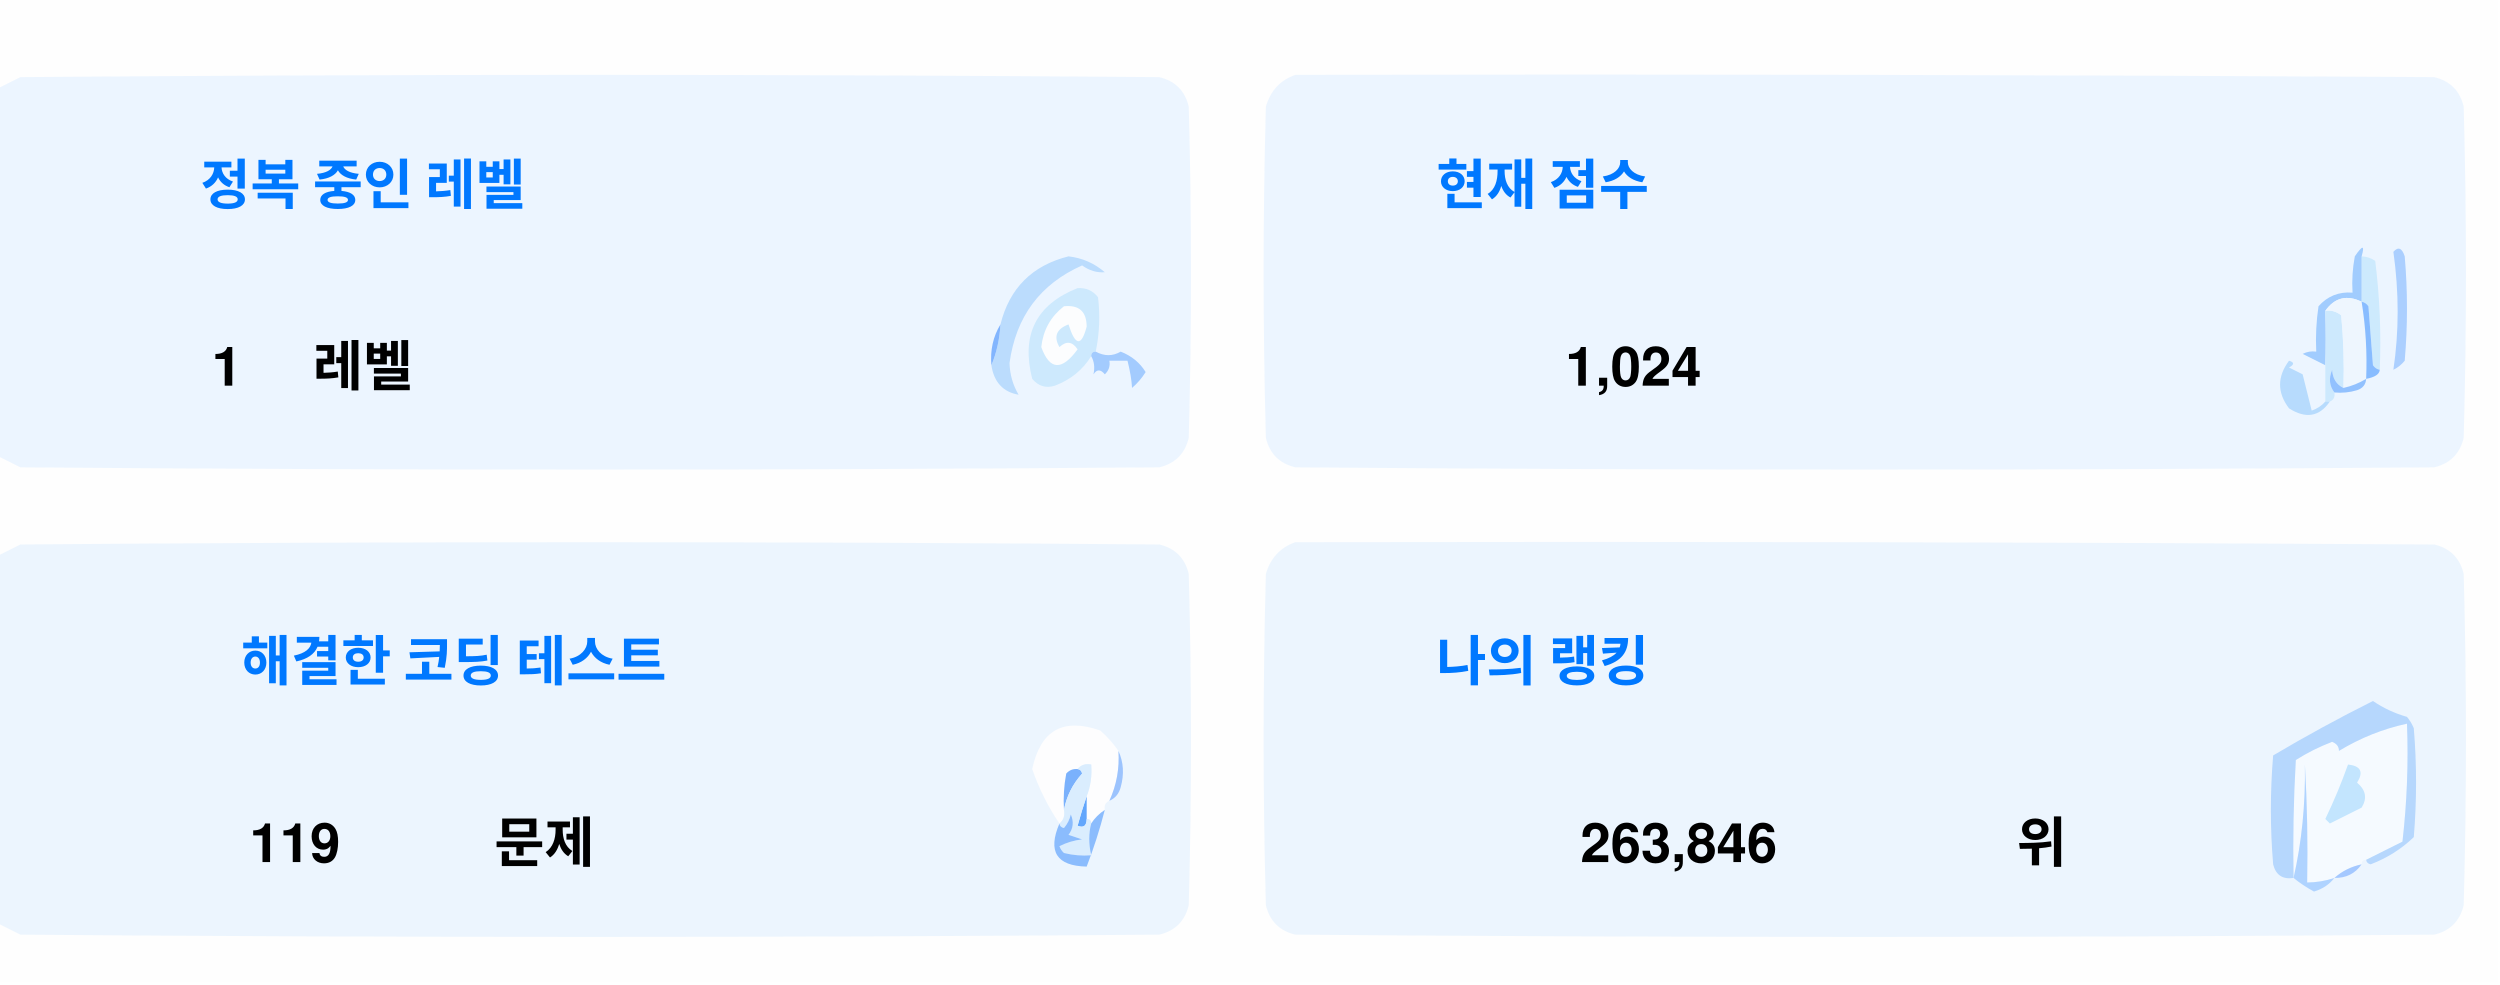
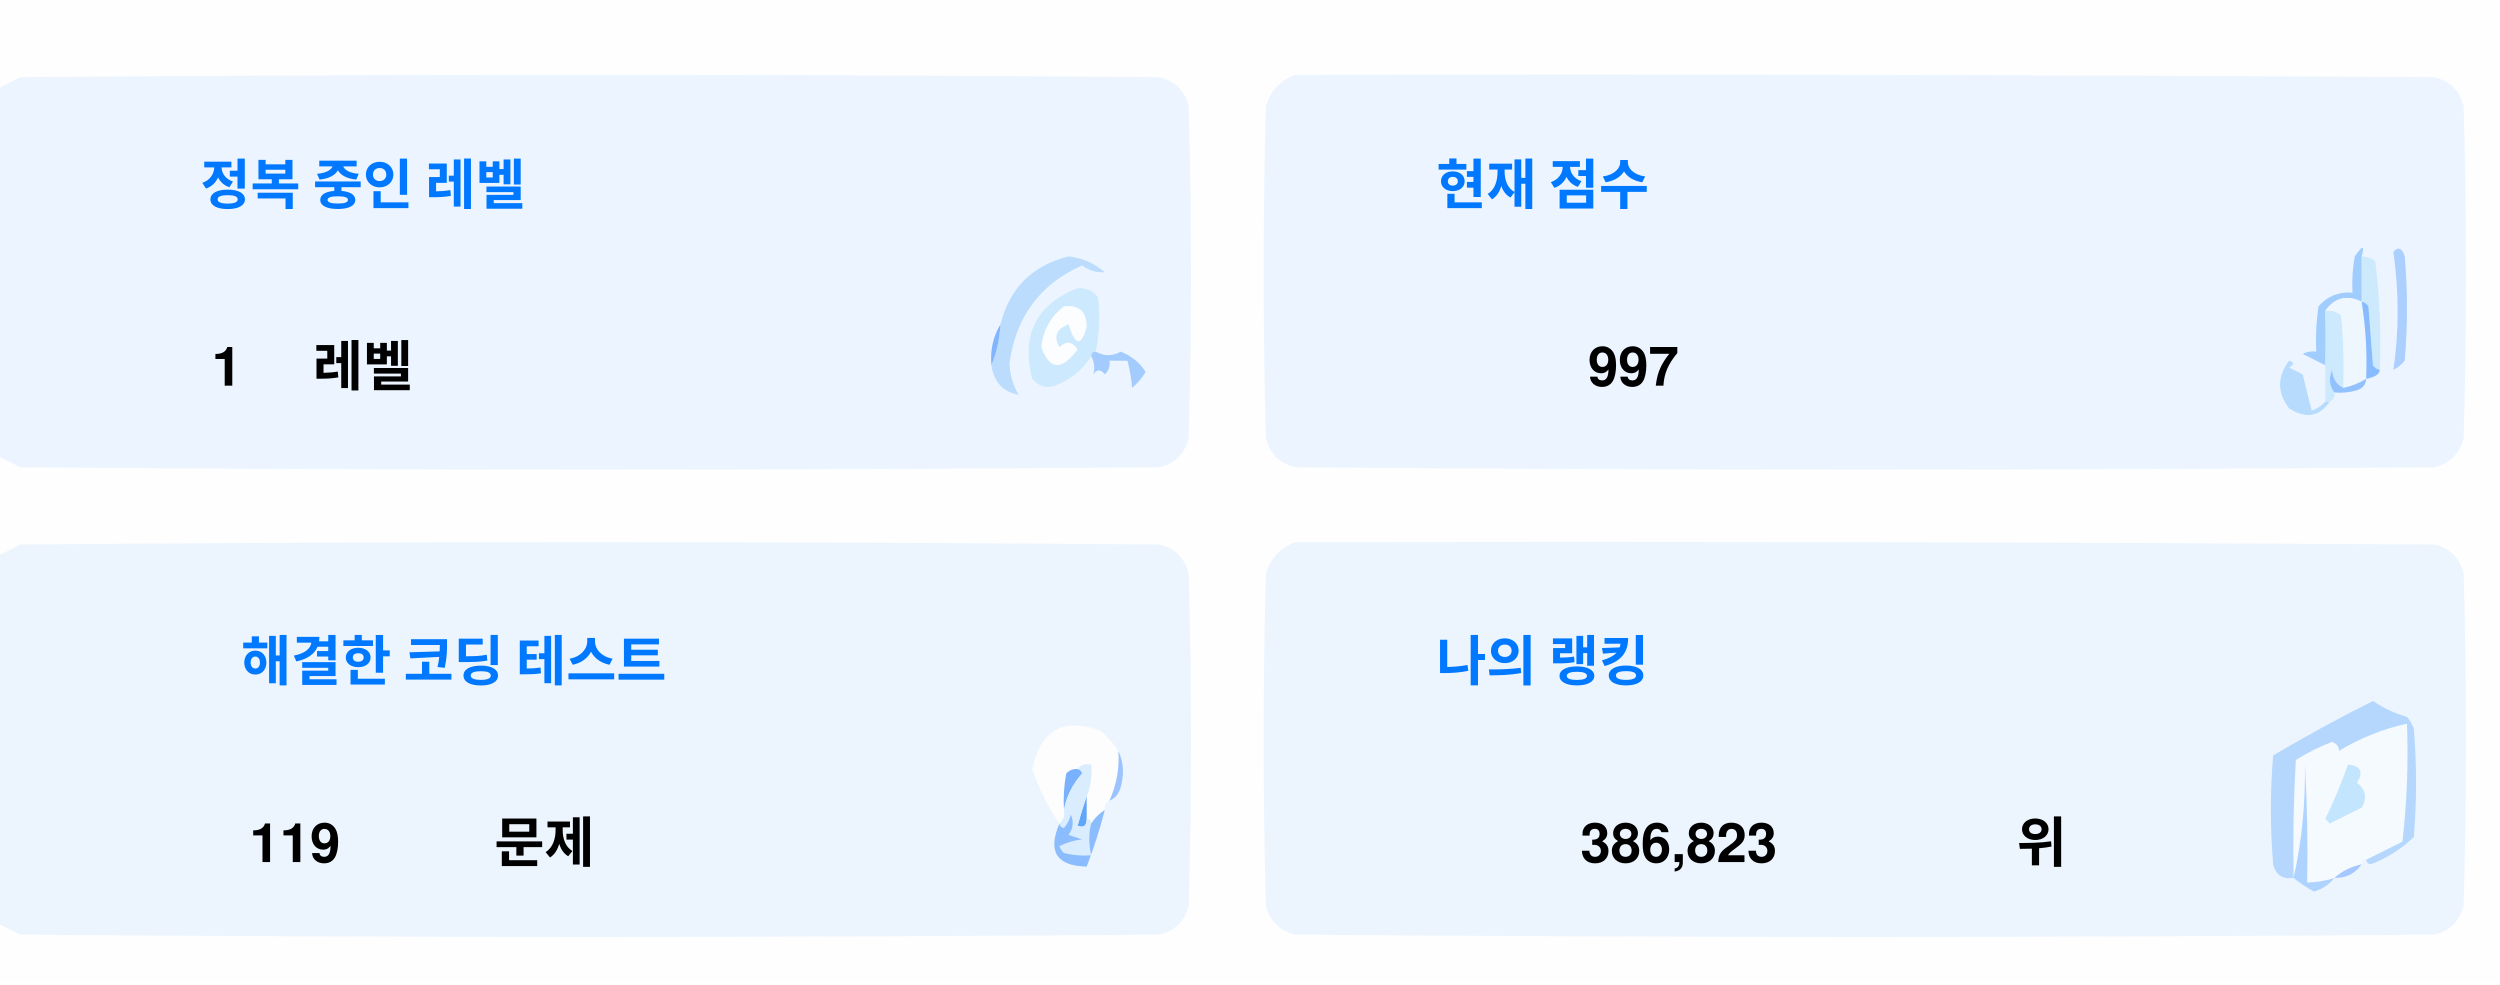
<svg xmlns="http://www.w3.org/2000/svg" version="1.1" width="551px" height="217px" style="shape-rendering:geometricPrecision; text-rendering:geometricPrecision; image-rendering:optimizeQuality; fill-rule:evenodd; clip-rule:evenodd">
  <style>
            .title {
                color: #0078ff;
                font-size: 1rem;
                line-height: 1.5rem;
                font-weight: bold;
                font-family: -apple-system,BlinkMacSystemFont,Segoe UI,Helvetica,Arial,sans-serif,Apple Color Emoji,Segoe UI Emoji;
            }
        
            .desc {
                color: #0078ff;
                font-size: 2.5rem;
                font-weight: bold;
                line-height: 1.5rem;
                font-family: -apple-system,BlinkMacSystemFont,Segoe UI,Helvetica,Arial,sans-serif,Apple Color Emoji,Segoe UI Emoji;
            }
        
            .desc-2 {
                color: #0078ff;
                font-size: 1rem;
                font-weight: bold;
                line-height: 1.5rem;
                font-family: -apple-system,BlinkMacSystemFont,Segoe UI,Helvetica,Arial,sans-serif,Apple Color Emoji,Segoe UI Emoji;
            }
        
            .text, .desc {
                animation: twinkling 4s ease-in-out infinite;
            }
        
            @keyframes twinkling {
                40% { opacity: 1; }
                50% { opacity: 0.5; }
                60% { opacity: 1; }
                70% { opacity: 0.5; }
                80% { opacity: 1; }
            };
        </style>
  <g>
    <path style="opacity:1" fill="#fefefe" d="M -0.5,-0.5 C 183.167,-0.5 366.833,-0.5 550.5,-0.5C 550.5,71.833 550.5,144.167 550.5,216.5C 366.833,216.5 183.167,216.5 -0.5,216.5C -0.5,212.167 -0.5,207.833 -0.5,203.5C 1.14,204.32 2.807,205.153 4.5,206C 88.167,206.667 171.833,206.667 255.5,206C 259,205.167 261.167,203 262,199.5C 262.667,175.167 262.667,150.833 262,126.5C 261.167,123 259,120.833 255.5,120C 171.833,119.333 88.167,119.333 4.5,120C 2.807,120.847 1.14,121.68 -0.5,122.5C -0.5,115.167 -0.5,107.833 -0.5,100.5C 1.14,101.32 2.807,102.153 4.5,103C 88.167,103.667 171.833,103.667 255.5,103C 259,102.167 261.167,100 262,96.5C 262.667,72.167 262.667,47.833 262,23.5C 261.167,20 259,17.833 255.5,17C 171.833,16.333 88.167,16.333 4.5,17C 2.807,17.847 1.14,18.68 -0.5,19.5C -0.5,12.833 -0.5,6.167 -0.5,-0.5 Z" />
  </g>
  <g>
    <path style="opacity:1" fill="#ecf5ff" d="M -0.5,100.5 C -0.5,73.5 -0.5,46.5 -0.5,19.5C 1.14,18.68 2.807,17.847 4.5,17C 88.167,16.333 171.833,16.333 255.5,17C 259,17.833 261.167,20 262,23.5C 262.667,47.833 262.667,72.167 262,96.5C 261.167,100 259,102.167 255.5,103C 171.833,103.667 88.167,103.667 4.5,103C 2.807,102.153 1.14,101.32 -0.5,100.5 Z" />
  </g>
  <g>
    <path style="opacity:1" fill="#ecf5ff" d="M 285.5,16.5 C 369.167,16.333 452.834,16.5 536.5,17C 540,17.833 542.167,20 543,23.5C 543.667,47.833 543.667,72.167 543,96.5C 542.167,100 540,102.167 536.5,103C 452.833,103.667 369.167,103.667 285.5,103C 282,102.167 279.833,100 279,96.5C 278.333,72.167 278.333,47.833 279,23.5C 280.018,19.985 282.185,17.652 285.5,16.5 Z" />
  </g>
  <g>
    <path style="opacity:1" fill="#cdeafd" d="M 520.5,56.5 C 521.583,56.539 522.583,56.873 523.5,57.5C 524.498,65.472 524.831,73.472 524.5,81.5C 523.883,81.389 523.383,81.056 523,80.5C 522.667,76.167 522.333,71.833 522,67.5C 521.617,66.944 521.117,66.611 520.5,66.5C 520.5,63.167 520.5,59.833 520.5,56.5 Z" />
  </g>
  <g>
    <path style="opacity:1" fill="#abcfff" d="M 527.5,55.5 C 528.566,54.308 529.399,54.641 530,56.5C 530.667,64.167 530.667,71.833 530,79.5C 529.311,80.357 528.478,81.023 527.5,81.5C 528.758,73.08 528.758,64.414 527.5,55.5 Z" />
  </g>
  <g>
    <path style="opacity:1" fill="#bbdcfd" d="M 218.5,80.5 C 219.657,77.727 220.324,74.727 220.5,71.5C 222.49,63.51 227.49,58.51 235.5,56.5C 238.528,56.847 241.194,58.014 243.5,60C 241.744,60.141 240.078,59.641 238.5,58.5C 229.247,62.607 223.914,69.773 222.5,80C 222.565,82.526 223.232,84.859 224.5,87C 221.07,86.397 219.07,84.231 218.5,80.5 Z" />
  </g>
  <g>
    <path style="opacity:1" fill="#cde9fd" d="M 241.5,77.5 C 240.833,77.5 240.5,77.833 240.5,78.5C 238.628,81.529 235.961,83.695 232.5,85C 230.536,85.624 228.869,85.124 227.5,83.5C 225.021,73.791 228.354,67.124 237.5,63.5C 239.374,63.39 240.874,64.056 242,65.5C 242.497,69.524 242.331,73.524 241.5,77.5 Z" />
  </g>
  <g>
    <path style="opacity:1" fill="#fcfdfe" d="M 234.5,67.5 C 237.826,67.162 239.493,68.662 239.5,72C 238.334,76.434 237,76.267 235.5,71.5C 232.832,72.515 232.166,74.182 233.5,76.5C 235.017,75.089 236.351,75.256 237.5,77C 234.006,81.771 231.34,81.605 229.5,76.5C 229.904,72.771 231.571,69.771 234.5,67.5 Z" />
  </g>
  <g>
    <path style="opacity:1" fill="#a1ccfe" d="M 520.5,56.5 C 520.5,59.833 520.5,63.167 520.5,66.5C 517.238,64.922 514.572,65.589 512.5,68.5C 512.617,72.81 512.617,76.81 512.5,80.5C 510.86,79.68 509.193,78.847 507.5,78C 508.448,77.517 509.448,77.35 510.5,77.5C 510.335,74.15 510.502,70.817 511,67.5C 512.995,65.253 515.495,64.253 518.5,64.5C 518.336,61.813 518.503,59.146 519,56.5C 520.731,53.969 521.231,53.969 520.5,56.5 Z" />
  </g>
  <g>
    <path style="opacity:1" fill="#cde9fd" d="M 512.5,68.5 C 513.822,68.33 514.989,68.663 516,69.5C 516.499,74.823 516.666,80.156 516.5,85.5C 514.955,84.77 514.122,83.437 514,81.5C 513.22,83.387 513.387,85.054 514.5,86.5C 514.672,87.492 514.338,88.158 513.5,88.5C 513.167,88.5 512.833,88.5 512.5,88.5C 512.5,85.833 512.5,83.167 512.5,80.5C 512.617,76.81 512.617,72.81 512.5,68.5 Z" />
  </g>
  <g>
    <path style="opacity:1" fill="#eef6fe" d="M 520.5,66.5 C 521.407,72.106 521.74,77.773 521.5,83.5C 519.95,84.441 518.284,85.108 516.5,85.5C 516.666,80.156 516.499,74.823 516,69.5C 514.989,68.663 513.822,68.33 512.5,68.5C 514.572,65.589 517.238,64.922 520.5,66.5 Z" />
  </g>
  <g>
    <path style="opacity:1" fill="#88bcff" d="M 520.5,66.5 C 521.117,66.611 521.617,66.944 522,67.5C 522.333,71.833 522.667,76.167 523,80.5C 523.383,81.056 523.883,81.389 524.5,81.5C 524.445,82.469 523.445,83.136 521.5,83.5C 521.74,77.773 521.407,72.106 520.5,66.5 Z" />
  </g>
  <g>
    <path style="opacity:1" fill="#82b5fe" d="M 220.5,71.5 C 220.324,74.727 219.657,77.727 218.5,80.5C 218.215,77.171 218.882,74.171 220.5,71.5 Z" />
  </g>
  <g>
    <path style="opacity:1" fill="#a3cbfe" d="M 240.5,78.5 C 240.5,77.833 240.833,77.5 241.5,77.5C 243.391,78.536 245.224,78.536 247,77.5C 249.391,78.429 251.225,79.929 252.5,82C 251.681,83.319 250.681,84.486 249.5,85.5C 249.409,83.777 249.075,81.777 248.5,79.5C 247.167,79.5 245.833,79.5 244.5,79.5C 244.719,80.675 244.386,81.675 243.5,82.5C 242.575,81.359 241.741,81.359 241,82.5C 241.331,80.981 241.164,79.648 240.5,78.5 Z" />
  </g>
  <g>
    <path style="opacity:1" fill="#b7dbfd" d="M 512.5,88.5 C 512.833,88.5 513.167,88.5 513.5,88.5C 511.199,91.857 508.199,92.357 504.5,90C 501.872,86.535 501.872,83.035 504.5,79.5C 505.696,79.846 505.696,80.346 504.5,81C 505.5,81.5 506.5,82 507.5,82.5C 508.167,85.167 508.833,87.833 509.5,90.5C 510.739,90.058 511.739,89.391 512.5,88.5 Z" />
  </g>
  <g>
    <path style="opacity:1" fill="#92c1fe" d="M 516.5,85.5 C 518.284,85.108 519.95,84.441 521.5,83.5C 521.423,84.75 520.756,85.583 519.5,86C 517.866,86.493 516.199,86.66 514.5,86.5C 513.387,85.054 513.22,83.387 514,81.5C 514.122,83.437 514.955,84.77 516.5,85.5 Z" />
  </g>
  <g>
    <path style="opacity:1" fill="#ecf5fe" d="M -0.5,203.5 C -0.5,176.5 -0.5,149.5 -0.5,122.5C 1.14,121.68 2.807,120.847 4.5,120C 88.167,119.333 171.833,119.333 255.5,120C 259,120.833 261.167,123 262,126.5C 262.667,150.833 262.667,175.167 262,199.5C 261.167,203 259,205.167 255.5,206C 171.833,206.667 88.167,206.667 4.5,206C 2.807,205.153 1.14,204.32 -0.5,203.5 Z" />
  </g>
  <g>
    <path style="opacity:1" fill="#ecf5fe" d="M 285.5,119.5 C 369.167,119.333 452.834,119.5 536.5,120C 540,120.833 542.167,123 543,126.5C 543.667,150.833 543.667,175.167 543,199.5C 542.167,203 540,205.167 536.5,206C 452.833,206.667 369.167,206.667 285.5,206C 282,205.167 279.833,203 279,199.5C 278.333,175.167 278.333,150.833 279,126.5C 280.018,122.985 282.185,120.652 285.5,119.5 Z" />
  </g>
  <g>
    <path style="opacity:1" fill="#fdfdfe" d="M 246.5,165.5 C 246.758,169.367 246.092,173.034 244.5,176.5C 243.662,176.842 243.328,177.508 243.5,178.5C 242.272,179.306 241.272,180.306 240.5,181.5C 240.5,180.833 240.167,180.5 239.5,180.5C 239.5,178.833 239.5,177.167 239.5,175.5C 240.369,173.283 240.702,170.95 240.5,168.5C 239.209,168.263 238.209,168.596 237.5,169.5C 236.504,169.414 235.671,169.748 235,170.5C 234.503,173.146 234.336,175.813 234.5,178.5C 234.737,179.791 234.404,180.791 233.5,181.5C 230.986,177.806 228.986,173.806 227.5,169.5C 229.309,160.957 234.309,158.124 242.5,161C 244.07,162.397 245.404,163.897 246.5,165.5 Z" />
  </g>
  <g>
    <path style="opacity:1" fill="#f5faff" d="M 521.5,189.5 C 520.833,189.5 520.5,189.833 520.5,190.5C 518.181,190.992 516.181,191.992 514.5,193.5C 512.565,194.15 510.565,194.483 508.5,194.5C 508.666,185.827 508.5,177.16 508,168.5C 508.141,177.227 507.308,185.56 505.5,193.5C 505.334,184.827 505.5,176.16 506,167.5C 508.527,165.903 511.194,164.57 514,163.5C 515.011,163.892 515.511,164.559 515.5,165.5C 520.21,162.641 525.21,160.641 530.5,159.5C 530.831,168.192 530.498,176.859 529.5,185.5C 526.807,186.847 524.14,188.18 521.5,189.5 Z" />
  </g>
  <g>
    <path style="opacity:1" fill="#b6d7fd" d="M 521.5,189.5 C 524.14,188.18 526.807,186.847 529.5,185.5C 530.498,176.859 530.831,168.192 530.5,159.5C 525.21,160.641 520.21,162.641 515.5,165.5C 515.511,164.559 515.011,163.892 514,163.5C 511.194,164.57 508.527,165.903 506,167.5C 505.5,176.16 505.334,184.827 505.5,193.5C 503.089,193.863 501.589,192.863 501,190.5C 500.333,182.5 500.333,174.5 501,166.5C 508.173,162.246 515.507,158.246 523,154.5C 525.304,156.068 527.804,157.235 530.5,158C 531.126,158.75 531.626,159.584 532,160.5C 532.667,168.5 532.667,176.5 532,184.5C 529.292,187.111 526.125,189.111 522.5,190.5C 521.893,190.376 521.56,190.043 521.5,189.5 Z" />
  </g>
  <g>
    <path style="opacity:1" fill="#c3e5fe" d="M 517.5,168.5 C 520.317,168.801 520.984,170.134 519.5,172.5C 521.439,174.122 521.772,175.956 520.5,178C 518.167,179.167 515.833,180.333 513.5,181.5C 513.167,181.167 512.833,180.833 512.5,180.5C 514.414,176.515 516.081,172.515 517.5,168.5 Z" />
  </g>
  <g>
    <path style="opacity:1" fill="#7ab1fc" d="M 237.5,169.5 C 238.043,169.56 238.376,169.893 238.5,170.5C 236.395,172.836 235.062,175.503 234.5,178.5C 234.336,175.813 234.503,173.146 235,170.5C 235.671,169.748 236.504,169.414 237.5,169.5 Z" />
  </g>
  <g>
    <path style="opacity:1" fill="#afd3ff" d="M 514.5,193.5 C 513.378,194.947 511.878,195.947 510,196.5C 508.348,195.601 506.848,194.601 505.5,193.5C 507.308,185.56 508.141,177.227 508,168.5C 508.5,177.16 508.666,185.827 508.5,194.5C 510.565,194.483 512.565,194.15 514.5,193.5 Z" />
  </g>
  <g>
    <path style="opacity:1" fill="#9cc3fd" d="M 246.5,165.5 C 247.634,167.966 247.801,170.633 247,173.5C 246.623,174.942 245.79,175.942 244.5,176.5C 246.092,173.034 246.758,169.367 246.5,165.5 Z" />
  </g>
  <g>
    <path style="opacity:1" fill="#62a6fc" d="M 239.5,175.5 C 239.5,177.167 239.5,178.833 239.5,180.5C 239.483,182.028 238.816,182.528 237.5,182C 238.117,179.723 238.784,177.556 239.5,175.5 Z" />
  </g>
  <g>
    <path style="opacity:1" fill="#daedfe" d="M 237.5,169.5 C 238.209,168.596 239.209,168.263 240.5,168.5C 240.702,170.95 240.369,173.283 239.5,175.5C 238.784,177.556 238.117,179.723 237.5,182C 238.816,182.528 239.483,182.028 239.5,180.5C 240.167,180.5 240.5,180.833 240.5,181.5C 239.918,183.669 239.918,186.002 240.5,188.5C 238.473,188.662 236.473,188.495 234.5,188C 234.043,187.586 233.709,187.086 233.5,186.5C 235.078,185.702 236.744,185.202 238.5,185C 237.5,184.667 236.5,184.333 235.5,184C 236.554,182.612 236.72,181.112 236,179.5C 235.751,180.624 235.251,181.624 234.5,182.5C 233.893,182.376 233.56,182.043 233.5,181.5C 234.404,180.791 234.737,179.791 234.5,178.5C 235.062,175.503 236.395,172.836 238.5,170.5C 238.376,169.893 238.043,169.56 237.5,169.5 Z" />
  </g>
  <g>
    <path style="opacity:1" fill="#8bbcfd" d="M 243.5,178.5 C 242.395,182.803 241.062,186.969 239.5,191C 232.857,190.847 230.857,187.68 233.5,181.5C 233.56,182.043 233.893,182.376 234.5,182.5C 235.251,181.624 235.751,180.624 236,179.5C 236.72,181.112 236.554,182.612 235.5,184C 236.5,184.333 237.5,184.667 238.5,185C 236.744,185.202 235.078,185.702 233.5,186.5C 233.709,187.086 234.043,187.586 234.5,188C 236.473,188.495 238.473,188.662 240.5,188.5C 239.918,186.002 239.918,183.669 240.5,181.5C 241.272,180.306 242.272,179.306 243.5,178.5 Z" />
  </g>
  <g>
    <path style="opacity:1" fill="#a4c8ff" d="M 520.5,190.5 C 519.089,192.539 517.089,193.539 514.5,193.5C 516.181,191.992 518.181,190.992 520.5,190.5 Z" />
  </g>
  <text text-anchor="middle" x="80" y="45" class="title" style="fill:#0078ff;" stroke="#none" stroke-width="1">정복 중인 레벨</text>
  <text text-anchor="middle" x="50" y="85" class="desc" stroke="#none" stroke-width="1">1</text>
  <text text-anchor="middle" x="80" y="85" class="desc-2" stroke="#none" stroke-width="1">레벨</text>
  <text text-anchor="middle" x="340" y="45" class="title" style="fill:#0078ff;" stroke="#none" stroke-width="1">현재 점수</text>
-   <text text-anchor="middle" x="360" y="85" class="desc" stroke="#none" stroke-width="1">1,024</text>
+   <text text-anchor="middle" x="360" y="85" class="desc" stroke="#none" stroke-width="1">997</text>
  <text text-anchor="middle" x="100" y="150" class="title" style="fill:#0078ff;" stroke="#none" stroke-width="1">해결한 코딩 테스트</text>
  <text text-anchor="middle" x="65" y="190" class="desc" stroke="#none" stroke-width="1">119</text>
  <text text-anchor="middle" x="120" y="190" class="desc-2" stroke="#none" stroke-width="1">문제</text>
  <text text-anchor="middle" x="340" y="150" class="title" style="fill:#0078ff;" stroke="#none" stroke-width="1">나의 랭킹</text>
-   <text text-anchor="middle" x="370" y="190" class="desc" stroke="#none" stroke-width="1">263,846</text>
+   <text text-anchor="middle" x="370" y="190" class="desc" stroke="#none" stroke-width="1">386,823</text>
  <text text-anchor="middle" x="450" y="190" class="desc-2" stroke="#none" stroke-width="1">위</text>
</svg>
